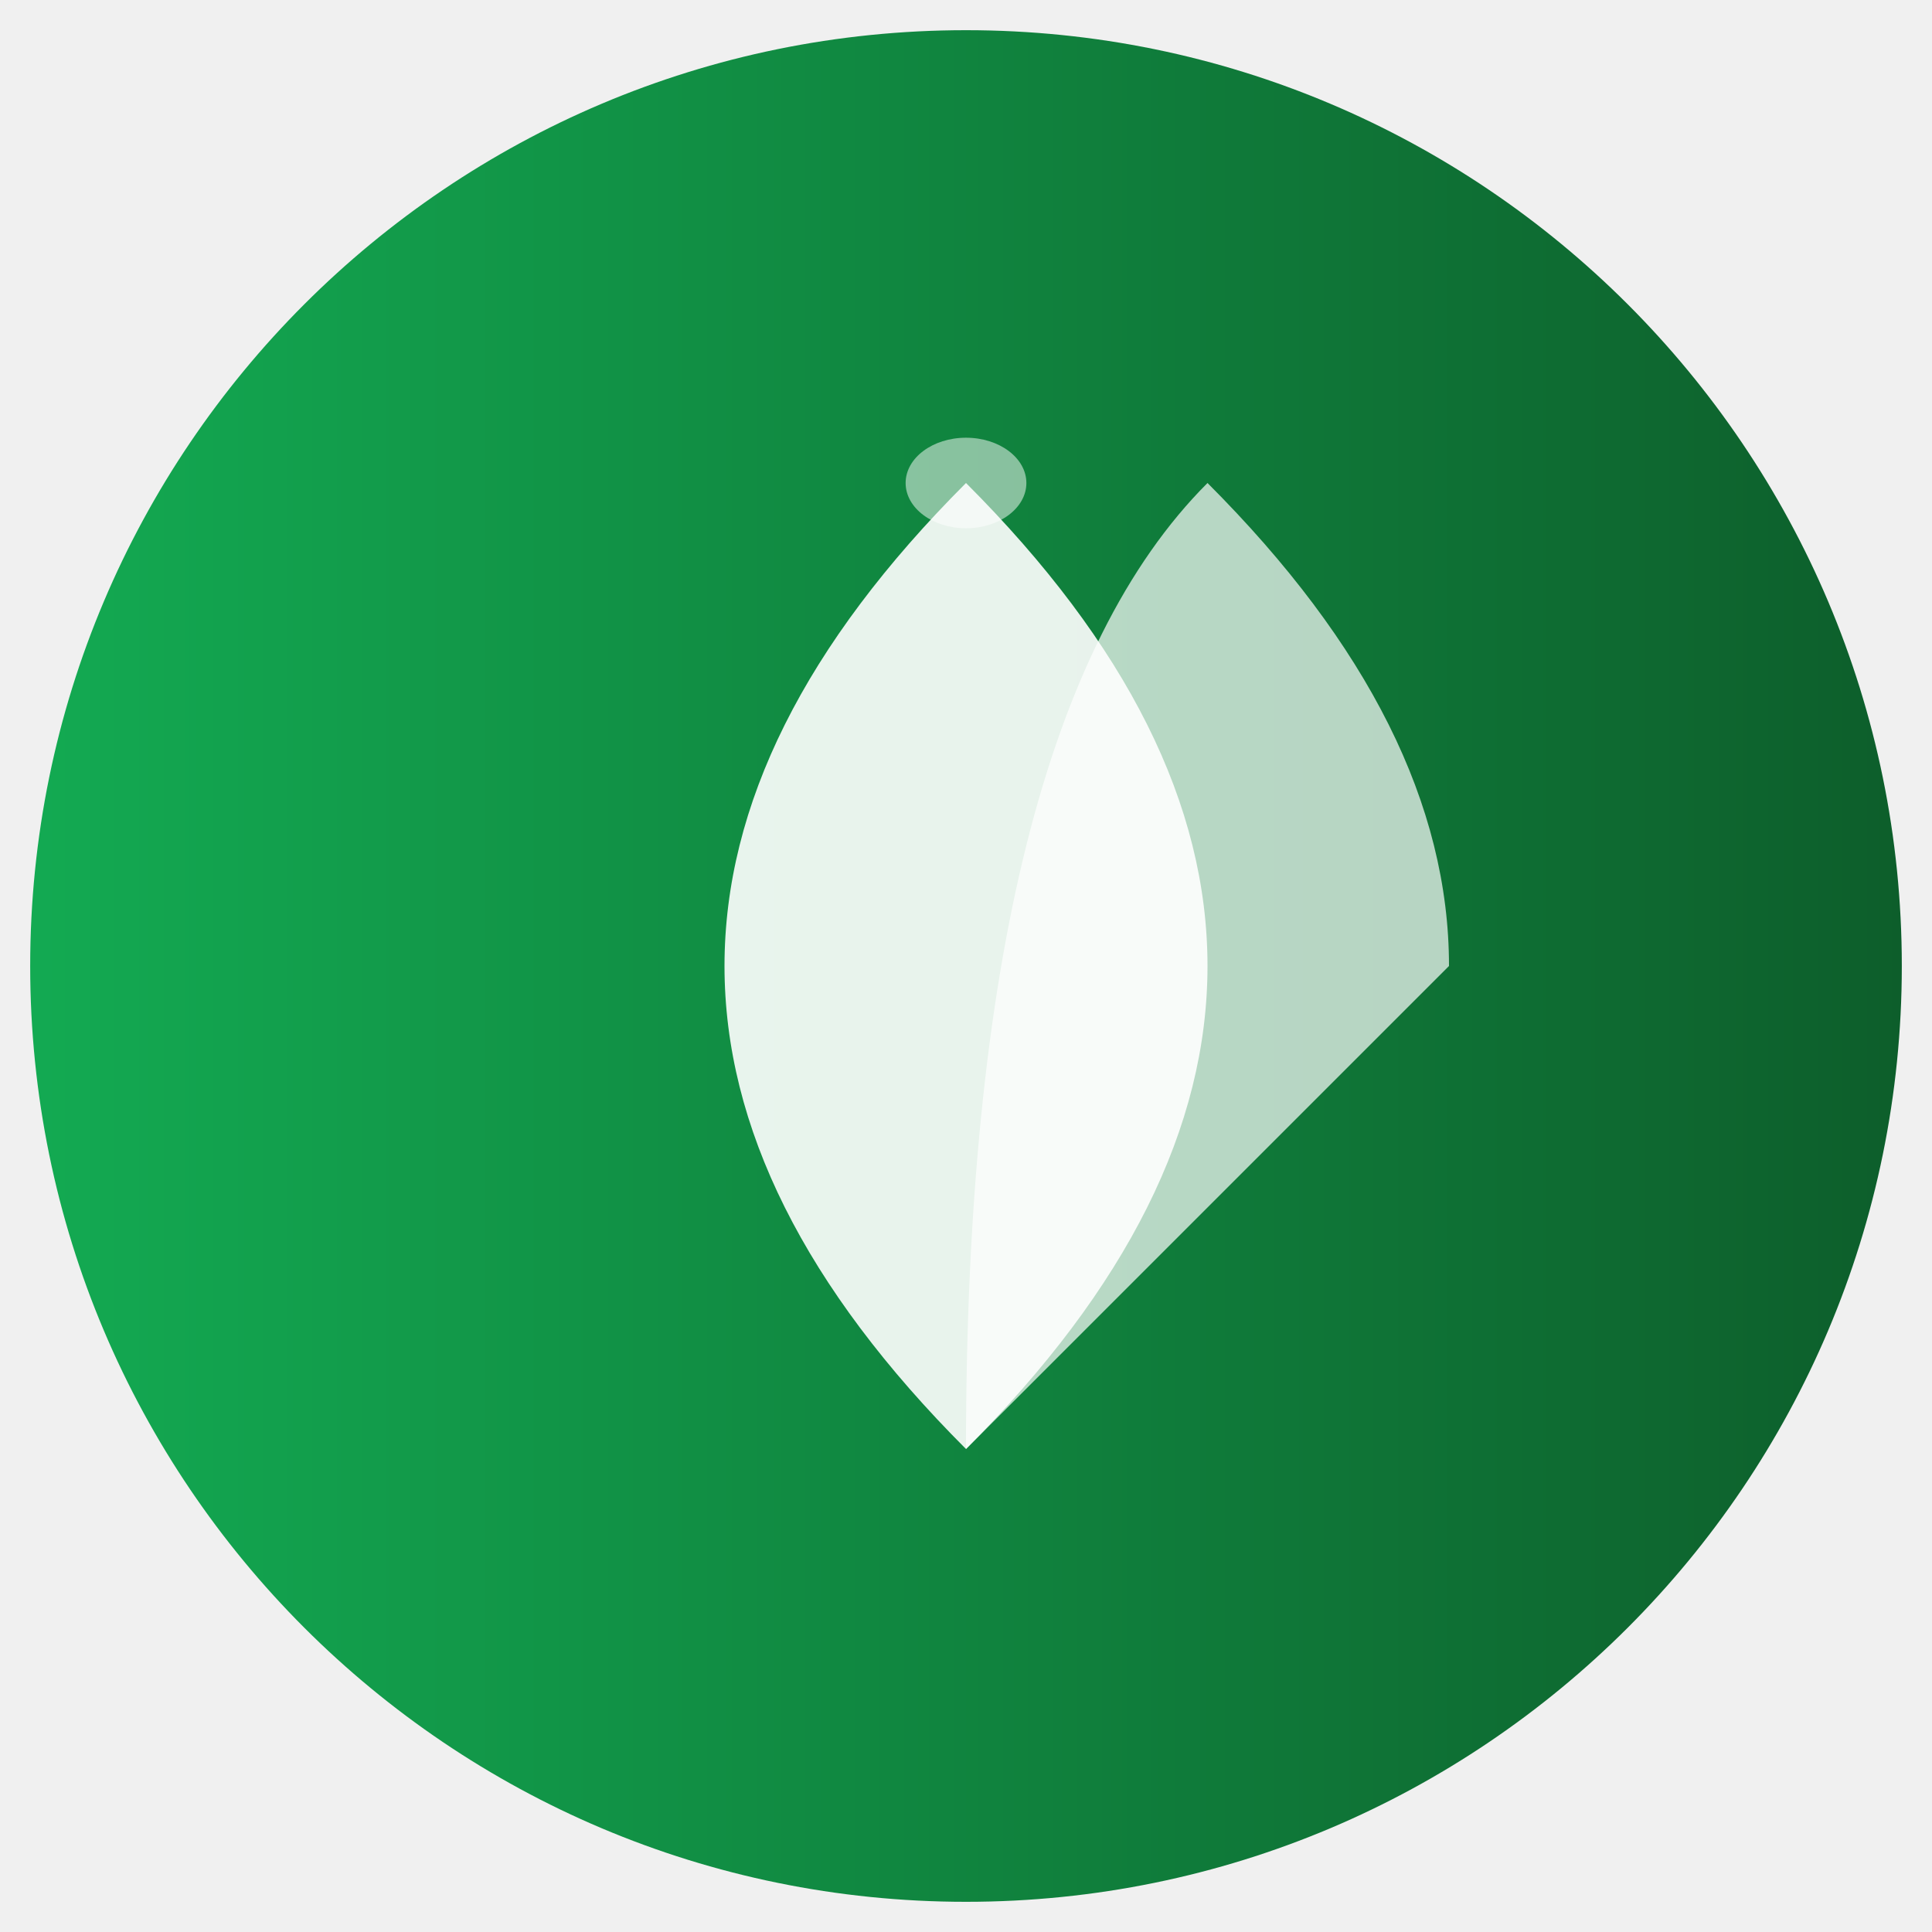
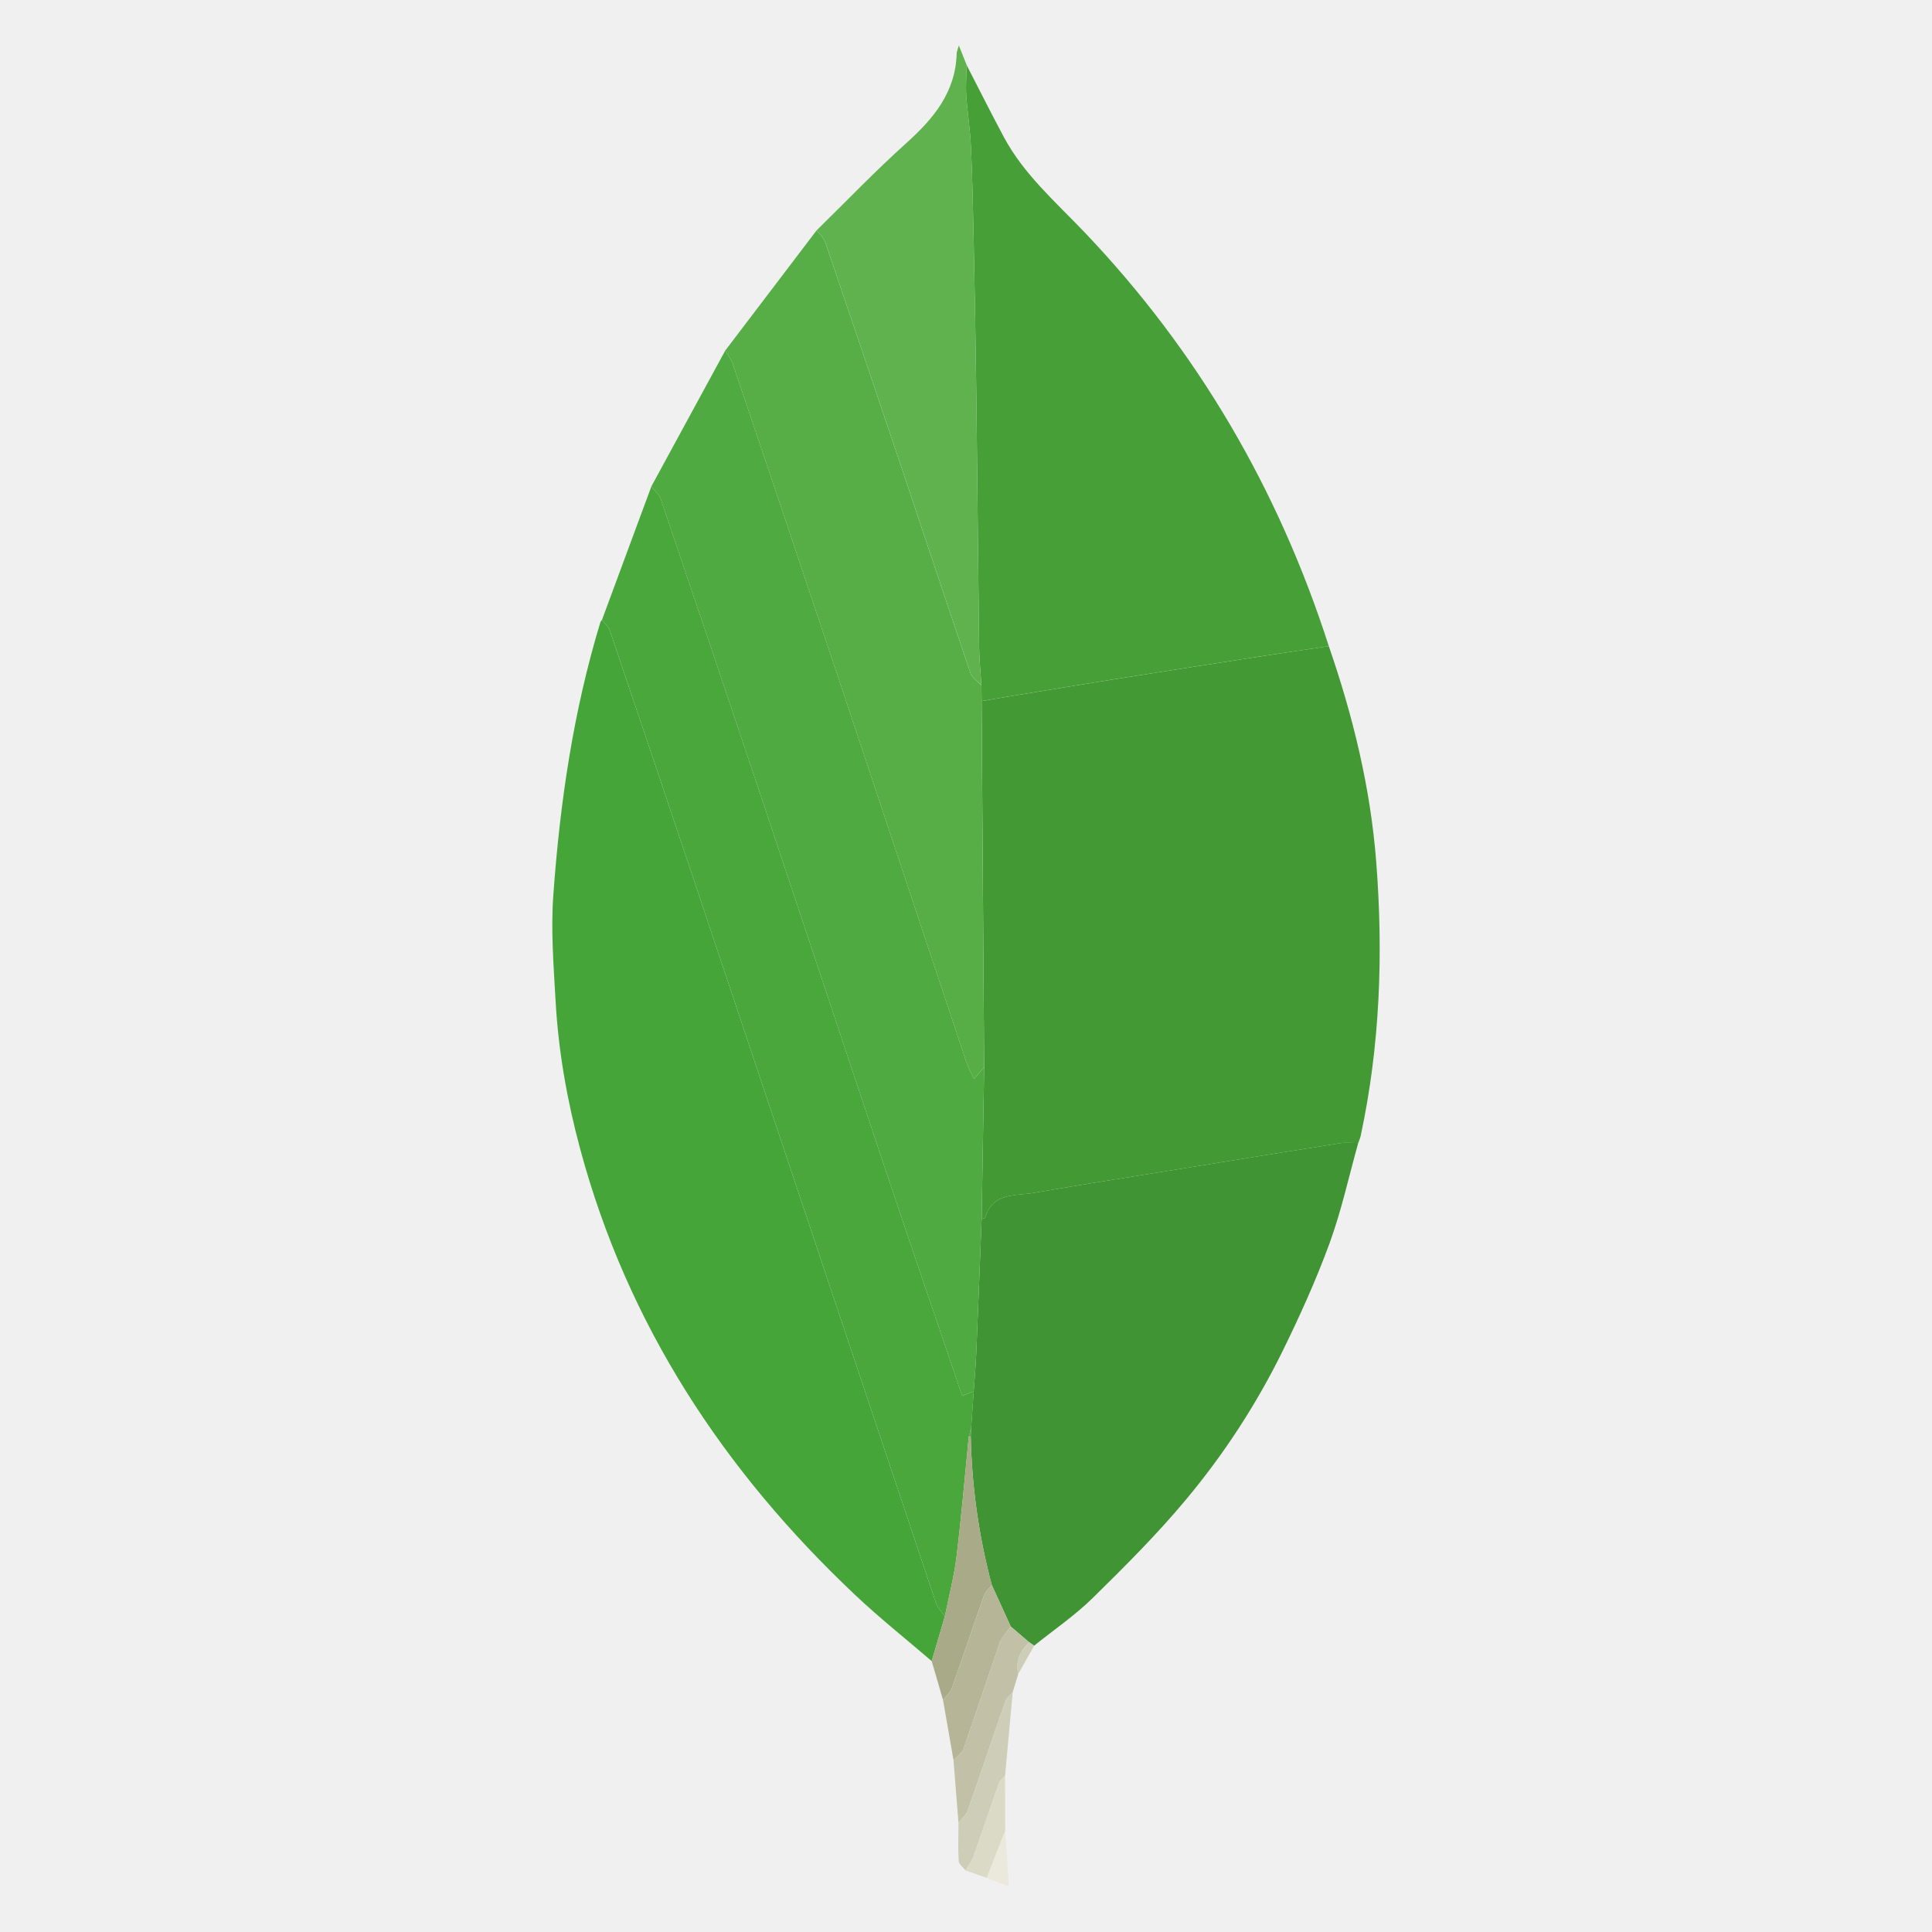
<svg xmlns="http://www.w3.org/2000/svg" viewBox="0 0 128 128">
-   <defs>
-     <linearGradient id="mongoGrad">
-       <stop offset="0%" stop-color="#13aa52" />
-       <stop offset="100%" stop-color="#0d5e2b" />
-     </linearGradient>
-   </defs>
-   <circle cx="64" cy="64" r="62" fill="url(#mongoGrad)" />
-   <path d="M64 32 Q48 48 48 64 Q48 80 64 96 Q80 80 80 64 Q80 48 64 32 Z" fill="white" opacity="0.9" />
-   <path d="M64 96 Q80 80 96 64 Q96 48 80 32 Q64 48 64 96 Z" fill="white" opacity="0.7" />
-   <ellipse cx="64" cy="32" rx="4" ry="3" fill="white" opacity="0.5" />
+   <path fill-rule="evenodd" clip-rule="evenodd" fill="#439934" d="M88.038 42.812c1.605 4.643 2.761 9.383 3.141 14.296.472 6.095.256 12.147-1.029 18.142-.035.165-.109.32-.164.48-.403.001-.814-.049-1.208.012-3.329.523-6.655 1.065-9.981 1.604-3.438.557-6.881 1.092-10.313 1.687-1.216.21-2.721-.041-3.212 1.641-.014.046-.154.054-.235.08l.166-10.051-.169-24.252 1.602-.275c2.62-.429 5.24-.864 7.862-1.281 3.129-.497 6.261-.98 9.392-1.465 1.381-.215 2.764-.412 4.148-.618z" />
+   <path fill-rule="evenodd" clip-rule="evenodd" fill="#45A538" d="M61.729 110.054c-1.69-1.453-3.439-2.842-5.059-4.37-8.717-8.222-15.093-17.899-18.233-29.566-.865-3.211-1.442-6.474-1.627-9.792-.13-2.322-.318-4.665-.154-6.975.437-6.144 1.325-12.229 3.127-18.147l.099-.138c.175.233.427.439.516.702 1.759 5.18 3.505 10.364 5.242 15.551 5.458 16.3 10.909 32.604 16.376 48.9.107.318.384.579.583.866l-.87 2.969z" />
+   <path fill-rule="evenodd" clip-rule="evenodd" fill="#46A037" d="M88.038 42.812c-1.384.206-2.768.403-4.149.616-3.131.485-6.263.968-9.392 1.465-2.622.417-5.242.852-7.862 1.281l-1.602.275-.012-1.045c-.053-.859-.144-1.717-.154-2.576-.069-5.478-.112-10.956-.18-16.434-.042-3.429-.105-6.857-.175-10.285-.043-2.13-.089-4.261-.185-6.388-.052-1.143-.236-2.28-.311-3.423-.042-.657.016-1.319.029-1.979.817 1.583 1.616 3.178 2.456 4.749 1.327 2.484 3.441 4.314 5.344 6.311 7.523 7.892 12.864 17.068 16.193 27.433z" />
+   <path fill-rule="evenodd" clip-rule="evenodd" fill="#409433" d="M65.036 80.753c.081-.026.222-.034.235-.08.491-1.682 1.996-1.431 3.212-1.641 3.432-.594 6.875-1.13 10.313-1.687 3.326-.539 6.652-1.081 9.981-1.604.394-.062.805-.011 1.208-.012-.622 2.22-1.112 4.488-1.901 6.647-.896 2.449-1.98 4.839-3.131 7.182a49.142 49.142 0 01-6.353 9.763c-1.919 2.308-4.058 4.441-6.202 6.548-1.185 1.165-2.582 2.114-3.882 3.161l-.337-.23-1.214-1.038-1.256-2.753a41.402 41.402 0 01-1.394-9.838l.023-.561.171-2.426c.057-.828.133-1.655.168-2.485.129-2.982.241-5.964.359-8.946z" />
+   <path fill-rule="evenodd" clip-rule="evenodd" fill="#4FAA41" d="M65.036 80.753c-.118 2.982-.23 5.964-.357 8.947-.035.83-.111 1.657-.168 2.485l-.765.289c-1.699-5.002-3.399-9.951-5.062-14.913-2.75-8.209-5.467-16.431-8.213-24.642a4498.887 4498.887 0 00-6.7-19.867c-.105-.31-.407-.552-.617-.826l4.896-9.002c.168.292.39.565.496.879a6167.476 6167.476 0 016.768 20.118c2.916 8.73 5.814 17.467 8.728 26.198.116.349.308.671.491 1.062l.67-.78-.167 10.052z" />
+   <path fill-rule="evenodd" clip-rule="evenodd" fill="#4AA73C" d="M43.155 32.227c.21.274.511.516.617.826a4498.887 4498.887 0 016.7 19.867c2.746 8.211 5.463 16.433 8.213 24.642 1.662 4.961 3.362 9.911 5.062 14.913l.765-.289-.171 2.426-.155.559c-.266 2.656-.49 5.318-.814 7.968-.163 1.328-.509 2.632-.772 3.947-.198-.287-.476-.548-.583-.866-5.467-16.297-10.918-32.6-16.376-48.9a3888.972 3888.972 0 00-5.242-15.551c-.089-.263-.34-.469-.516-.702l3.272-8.84z" />
+   <path fill-rule="evenodd" clip-rule="evenodd" fill="#57AE47" d="M65.202 70.702l-.67.78c-.183-.391-.375-.714-.491-1.062-2.913-8.731-5.812-17.468-8.728-26.198a6167.476 6167.476 0 00-6.768-20.118c-.105-.314-.327-.588-.496-.879l6.055-7.965c.191.255.463.482.562.769 1.681 4.921 3.347 9.848 5.003 14.778 1.547 4.604 3.071 9.215 4.636 13.813.105.308.47.526.714.786l.012 1.045c.058 8.082.115 16.167.171 24.251z" />
+   <path fill-rule="evenodd" clip-rule="evenodd" fill="#60B24F" d="M65.021 45.404c-.244-.26-.609-.478-.714-.786-1.565-4.598-3.089-9.209-4.636-13.813-1.656-4.93-3.322-9.856-5.003-14.778-.099-.287-.371-.514-.562-.769 1.969-1.928 3.877-3.925 5.925-5.764 1.821-1.634 3.285-3.386 3.352-5.968.003-.107.059-.214.145-.514l.519 1.306c-.013.661-.072 1.322-.029 1.979.075 1.143.259 2.28.311 3.423.096 2.127.142 4.258.185 6.388.069 3.428.132 6.856.175 10.285.067 5.478.111 10.956.18 16.434.008.861.098 1.718.152 2.577z" />
+   <path fill-rule="evenodd" clip-rule="evenodd" fill="#A9AA88" d="M62.598 107.085c.263-1.315.609-2.62.772-3.947.325-2.649.548-5.312.814-7.968l.066-.01.066.011a41.402 41.402 0 001.394 9.838c-.176.232-.425.439-.518.701-.727 2.05-1.412 4.116-2.143 6.166-.1.28-.378.498-.574.744l-.747-2.566.87-2.969z" />
+   <path fill-rule="evenodd" clip-rule="evenodd" fill="#B6B598" d="M62.476 112.621c.196-.246.475-.464.574-.744.731-2.05 1.417-4.115 2.143-6.166.093-.262.341-.469.518-.701l1.255 2.754c-.248.352-.59.669-.728 1.061l-2.404 7.059c-.099.283-.437.483-.663.722l-.695-3.985z" />
+   <path fill-rule="evenodd" clip-rule="evenodd" fill="#C2C1A7" d="M63.171 116.605c.227-.238.564-.439.663-.722l2.404-7.059c.137-.391.48-.709.728-1.061l1.215 1.037c-.587.58-.913 1.25-.717 2.097l-.369 1.208c-.168.207-.411.387-.494.624-.839 2.403-1.64 4.819-2.485 7.222-.107.305-.404.544-.614.812-.109-1.387-.22-2.771-.331-4.158z" />
+   <path fill-rule="evenodd" clip-rule="evenodd" fill="#CECDB7" d="M63.503 120.763c.209-.269.506-.508.614-.812.845-2.402 1.646-4.818 2.485-7.222.083-.236.325-.417.494-.624l-.509 5.545c-.136.157-.333.294-.398.477-.575 1.614-1.117 3.24-1.694 4.854-.119.333-.347.627-.525.938-.158-.207-.441-.407-.454-.623-.051-.841-.016-1.688-.013-2.533z" />
+   <path fill-rule="evenodd" clip-rule="evenodd" fill="#DBDAC7" d="M63.969 123.919c.178-.312.406-.606.525-.938.578-1.613 1.119-3.239 1.694-4.854.065-.183.263-.319.398-.477l.012 3.64-1.218 3.124-1.411-.495z" />
+   <path fill-rule="evenodd" clip-rule="evenodd" fill="#EBE9DC" d="M65.38 124.415l1.218-3.124.251 3.696-1.469-.572z" />
+   <path fill-rule="evenodd" clip-rule="evenodd" fill="#CECDB7" d="M67.464 110.898c-.196-.847.129-1.518.717-2.097l.337.23-1.054 1.867z" />
+   <path fill-rule="evenodd" clip-rule="evenodd" fill="#4FAA41" d="M64.316 95.172l-.066-.011-.066.01.155-.559-.023.56z" />
</svg>
